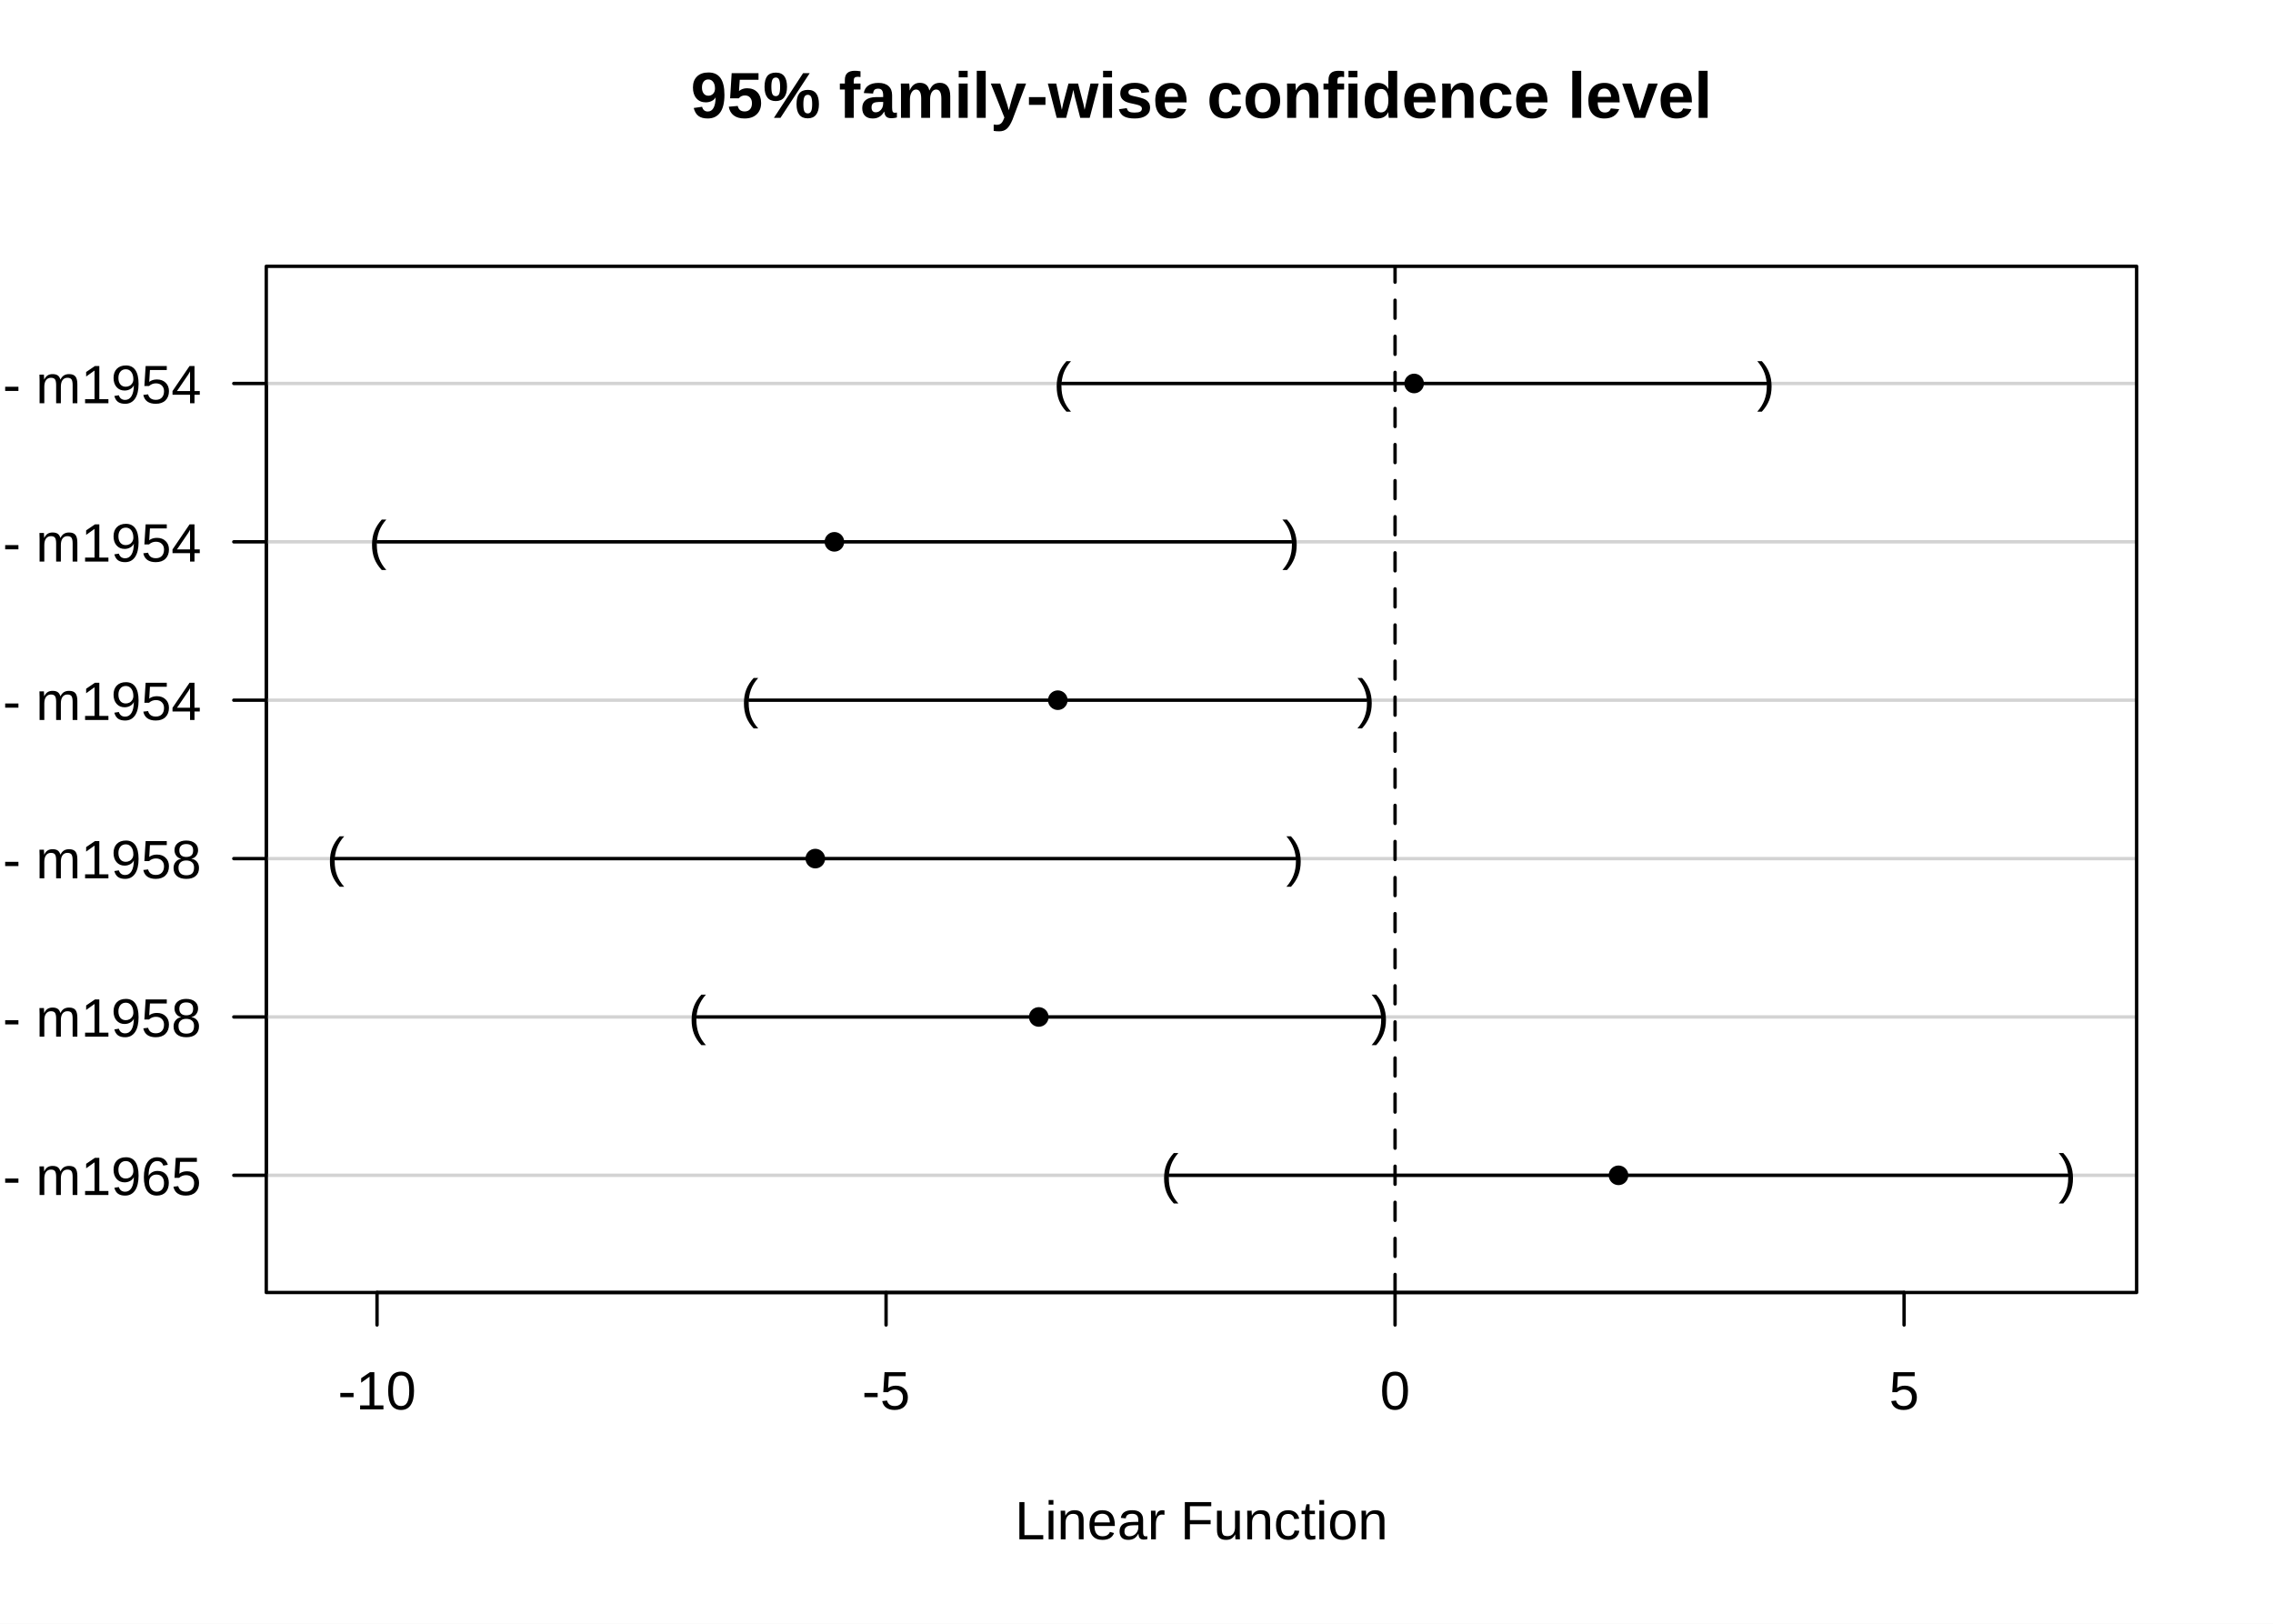
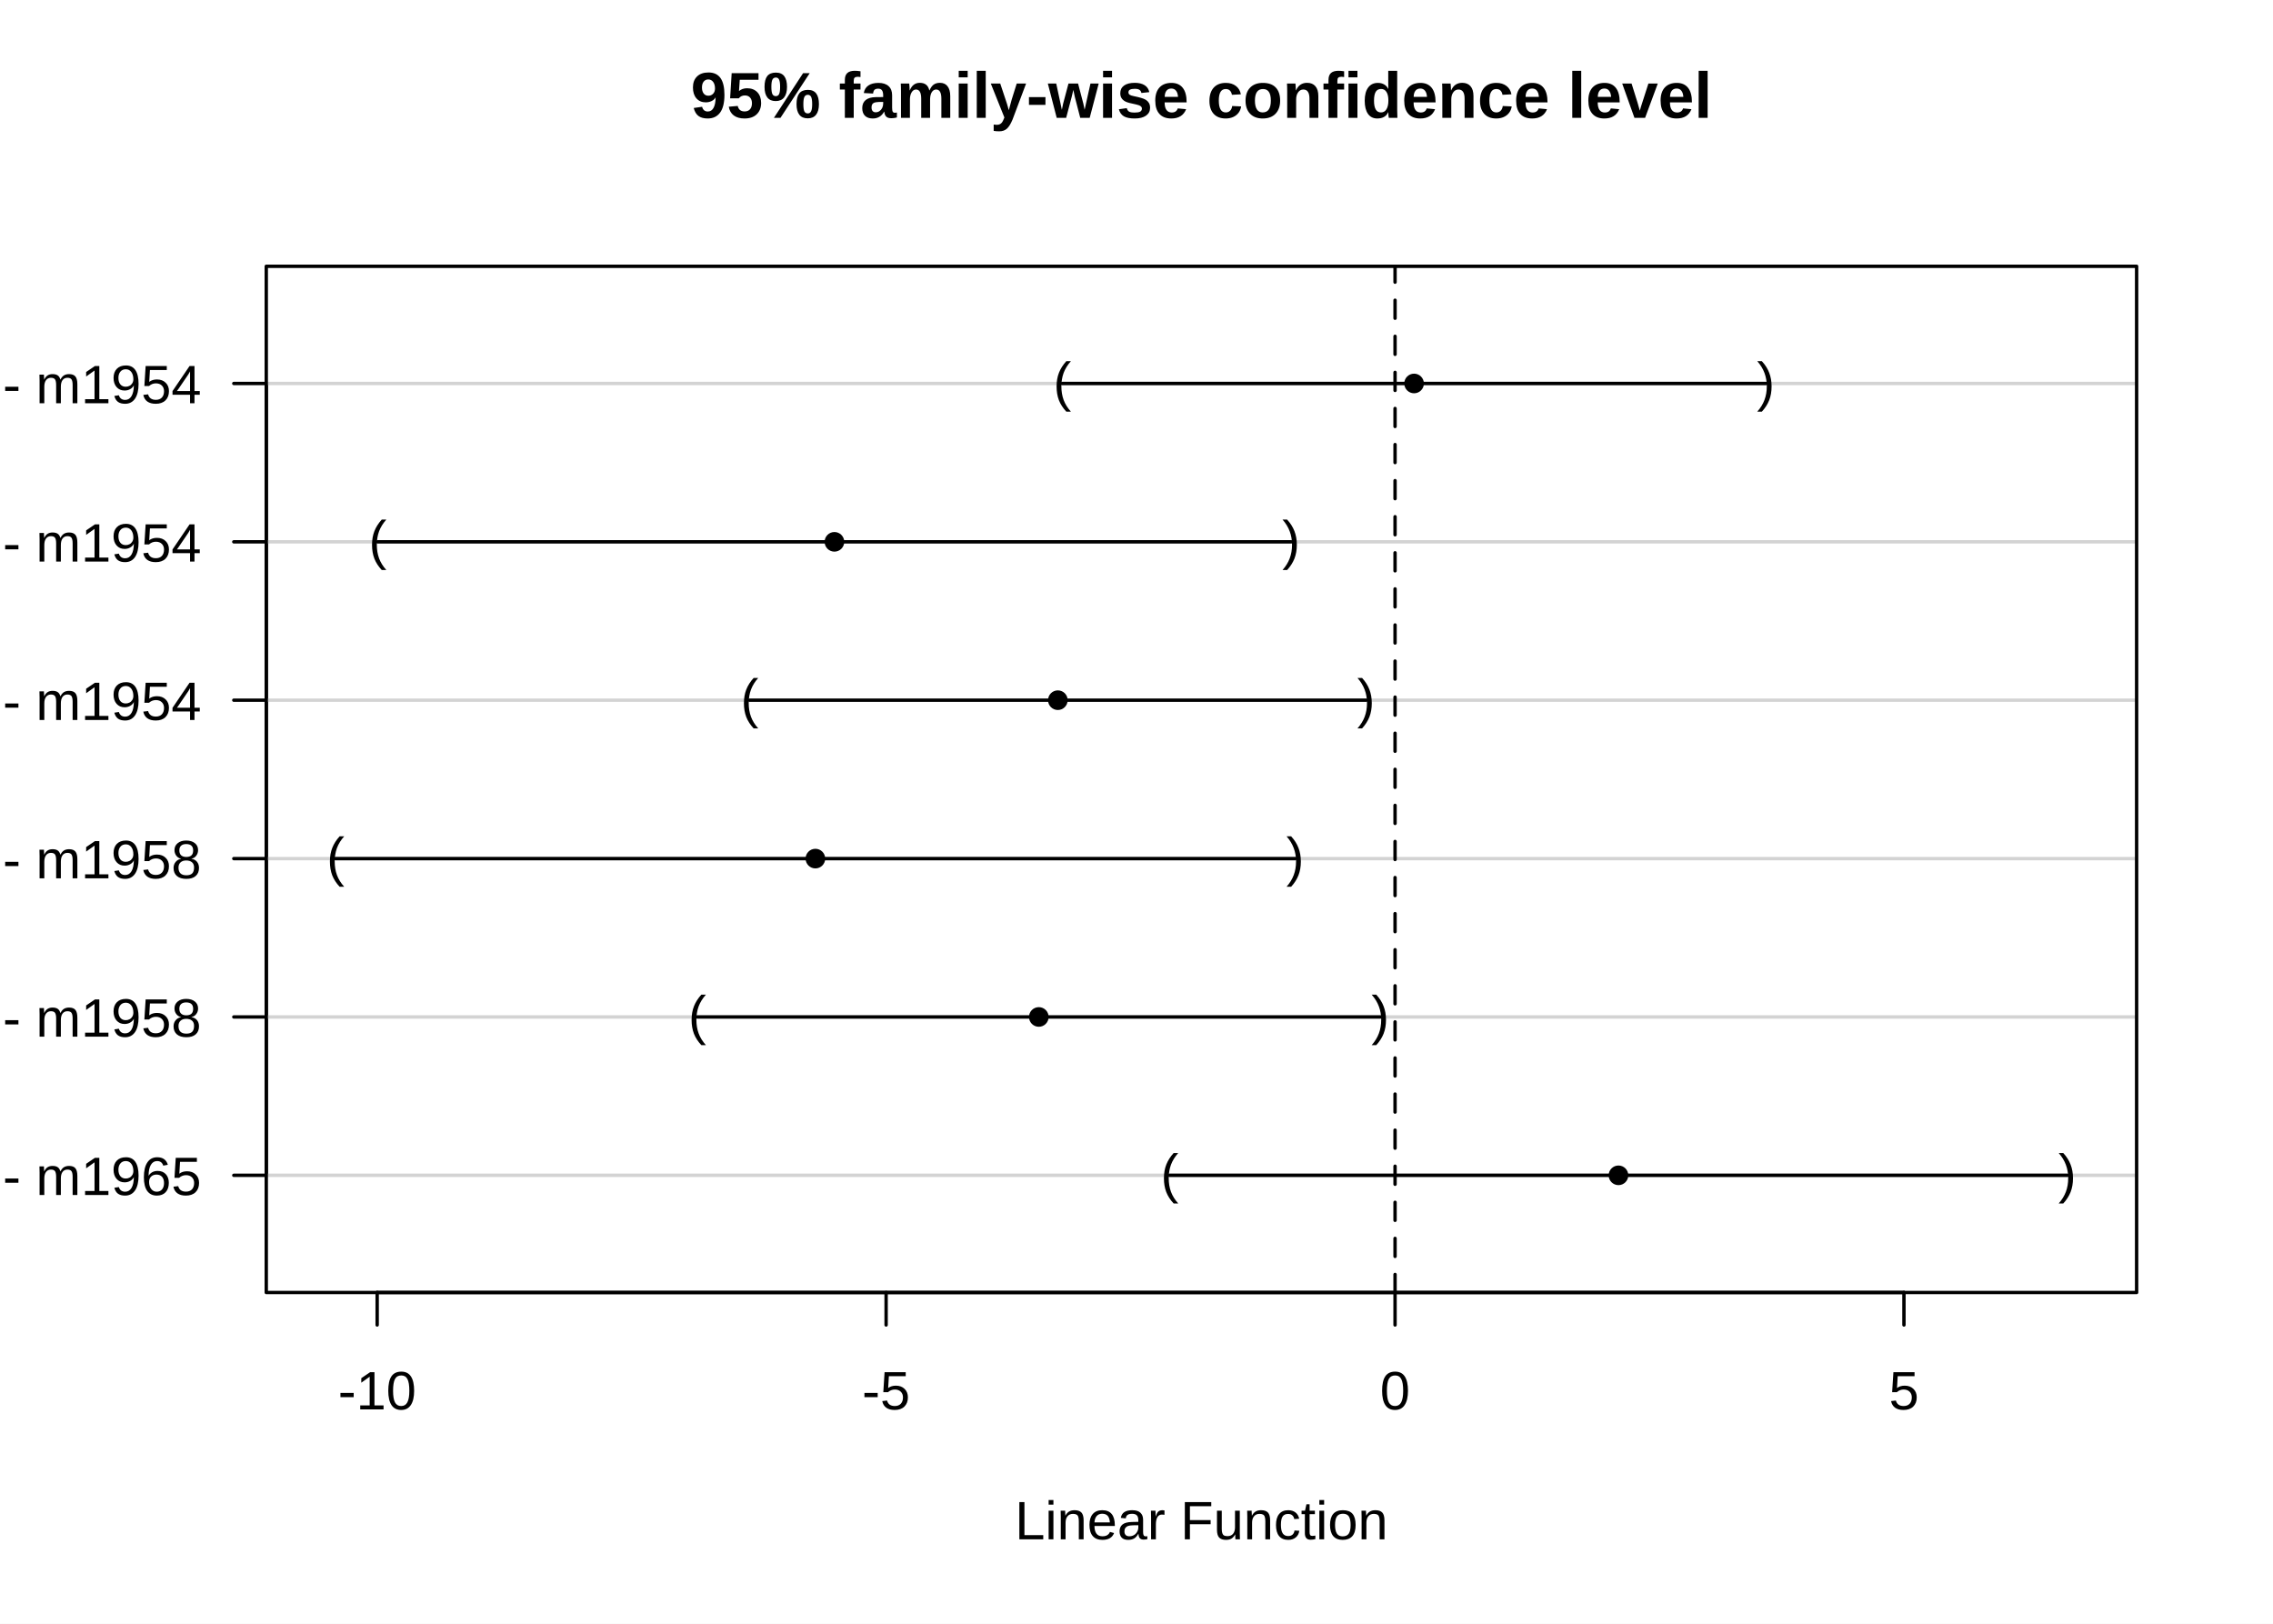
<svg xmlns="http://www.w3.org/2000/svg" class="svglite" width="504.00pt" height="360.00pt" viewBox="0 0 504.00 360.00">
  <defs>
    <style type="text/css">
    .svglite line, .svglite polyline, .svglite polygon, .svglite path, .svglite rect, .svglite circle {
      fill: none;
      stroke: #000000;
      stroke-linecap: round;
      stroke-linejoin: round;
      stroke-miterlimit: 10.00;
    }
  </style>
  </defs>
  <rect width="100%" height="100%" style="stroke: none; fill: #FFFFFF;" />
  <defs>
    <clipPath id="cpMC4wMHw1MDQuMDB8MC4wMHwzNjAuMDA=">
      <rect x="0.00" y="0.00" width="504.00" height="360.00" />
    </clipPath>
  </defs>
  <g clip-path="url(#cpMC4wMHw1MDQuMDB8MC4wMHwzNjAuMDA=)">
-     <line x1="83.60" y1="286.56" x2="422.20" y2="286.56" style="stroke-width: 0.75;" />
-     <line x1="83.60" y1="286.56" x2="83.60" y2="293.76" style="stroke-width: 0.75;" />
-     <line x1="196.47" y1="286.56" x2="196.47" y2="293.76" style="stroke-width: 0.75;" />
+     <line x1="83.63" y1="286.56" x2="422.17" y2="286.56" style="stroke-width: 0.75;" />
+     <line x1="83.63" y1="286.56" x2="83.63" y2="293.76" style="stroke-width: 0.75;" />
+     <line x1="196.48" y1="286.56" x2="196.48" y2="293.76" style="stroke-width: 0.75;" />
    <line x1="309.33" y1="286.56" x2="309.33" y2="293.76" style="stroke-width: 0.75;" />
-     <line x1="422.20" y1="286.56" x2="422.20" y2="293.76" style="stroke-width: 0.75;" />
-     <text x="83.60" y="312.48" text-anchor="middle" style="font-size: 12.00px; font-family: Liberation Sans;" textLength="19.61px" lengthAdjust="spacingAndGlyphs">-10</text>
-     <text x="196.47" y="312.48" text-anchor="middle" style="font-size: 12.00px; font-family: Liberation Sans;" textLength="11.97px" lengthAdjust="spacingAndGlyphs">-5</text>
+     <line x1="422.17" y1="286.56" x2="422.17" y2="293.76" style="stroke-width: 0.75;" />
+     <text x="83.63" y="312.48" text-anchor="middle" style="font-size: 12.00px; font-family: Liberation Sans;" textLength="19.61px" lengthAdjust="spacingAndGlyphs">-10</text>
+     <text x="196.48" y="312.48" text-anchor="middle" style="font-size: 12.00px; font-family: Liberation Sans;" textLength="11.97px" lengthAdjust="spacingAndGlyphs">-5</text>
    <text x="309.33" y="312.48" text-anchor="middle" style="font-size: 12.00px; font-family: Liberation Sans;" textLength="7.64px" lengthAdjust="spacingAndGlyphs">0</text>
-     <text x="422.20" y="312.48" text-anchor="middle" style="font-size: 12.00px; font-family: Liberation Sans;" textLength="7.64px" lengthAdjust="spacingAndGlyphs">5</text>
+     <text x="422.17" y="312.48" text-anchor="middle" style="font-size: 12.00px; font-family: Liberation Sans;" textLength="7.64px" lengthAdjust="spacingAndGlyphs">5</text>
    <line x1="59.04" y1="260.58" x2="59.04" y2="85.02" style="stroke-width: 0.75;" />
    <line x1="59.04" y1="260.58" x2="51.84" y2="260.58" style="stroke-width: 0.75;" />
    <line x1="59.04" y1="225.47" x2="51.84" y2="225.47" style="stroke-width: 0.75;" />
    <line x1="59.04" y1="190.36" x2="51.84" y2="190.36" style="stroke-width: 0.75;" />
    <line x1="59.04" y1="155.24" x2="51.84" y2="155.24" style="stroke-width: 0.75;" />
    <line x1="59.04" y1="120.13" x2="51.84" y2="120.13" style="stroke-width: 0.75;" />
    <line x1="59.04" y1="85.02" x2="51.84" y2="85.02" style="stroke-width: 0.75;" />
    <text x="44.64" y="264.95" text-anchor="end" style="font-size: 12.00px; font-family: Liberation Sans;" textLength="96.47px" lengthAdjust="spacingAndGlyphs">m1966 - m1965</text>
    <text x="44.64" y="229.84" text-anchor="end" style="font-size: 12.00px; font-family: Liberation Sans;" textLength="96.47px" lengthAdjust="spacingAndGlyphs">m1966 - m1958</text>
    <text x="44.64" y="194.73" text-anchor="end" style="font-size: 12.00px; font-family: Liberation Sans;" textLength="96.47px" lengthAdjust="spacingAndGlyphs">m1965 - m1958</text>
    <text x="44.64" y="159.62" text-anchor="end" style="font-size: 12.00px; font-family: Liberation Sans;" textLength="96.47px" lengthAdjust="spacingAndGlyphs">m1966 - m1954</text>
    <text x="44.64" y="124.51" text-anchor="end" style="font-size: 12.00px; font-family: Liberation Sans;" textLength="96.47px" lengthAdjust="spacingAndGlyphs">m1965 - m1954</text>
    <text x="44.64" y="89.40" text-anchor="end" style="font-size: 12.00px; font-family: Liberation Sans;" textLength="96.47px" lengthAdjust="spacingAndGlyphs">m1958 - m1954</text>
  </g>
  <defs>
    <clipPath id="cpNTkuMDR8NDczLjc2fDU5LjA0fDI4Ni41Ng==">
      <rect x="59.04" y="59.04" width="414.72" height="227.52" />
    </clipPath>
  </defs>
  <g clip-path="url(#cpNTkuMDR8NDczLjc2fDU5LjA0fDI4Ni41Ng==)">
    <line x1="59.04" y1="85.02" x2="473.76" y2="85.02" style="stroke-width: 0.75; stroke: #D3D3D3;" />
    <line x1="59.04" y1="120.13" x2="473.76" y2="120.13" style="stroke-width: 0.75; stroke: #D3D3D3;" />
    <line x1="59.04" y1="155.24" x2="473.76" y2="155.24" style="stroke-width: 0.75; stroke: #D3D3D3;" />
    <line x1="59.04" y1="190.36" x2="473.76" y2="190.36" style="stroke-width: 0.75; stroke: #D3D3D3;" />
    <line x1="59.04" y1="225.47" x2="473.76" y2="225.47" style="stroke-width: 0.75; stroke: #D3D3D3;" />
    <line x1="59.04" y1="260.58" x2="473.76" y2="260.58" style="stroke-width: 0.75; stroke: #D3D3D3;" />
    <line x1="309.33" y1="286.56" x2="309.33" y2="59.04" style="stroke-width: 0.75; stroke-dasharray: 4.00,4.00;" />
-     <line x1="235.55" y1="85.02" x2="391.57" y2="85.02" style="stroke-width: 0.75;" />
-     <line x1="83.74" y1="120.13" x2="286.27" y2="120.13" style="stroke-width: 0.75;" />
-     <line x1="166.20" y1="155.24" x2="302.91" y2="155.24" style="stroke-width: 0.75;" />
-     <line x1="74.40" y1="190.36" x2="287.16" y2="190.36" style="stroke-width: 0.75;" />
-     <line x1="154.60" y1="225.47" x2="306.06" y2="225.47" style="stroke-width: 0.75;" />
-     <line x1="259.36" y1="260.58" x2="458.40" y2="260.58" style="stroke-width: 0.75;" />
-     <text x="235.55" y="88.78" text-anchor="middle" style="font-size: 12.00px; font-family: Liberation Sans;" textLength="4.68px" lengthAdjust="spacingAndGlyphs">(</text>
+     <line x1="235.53" y1="85.02" x2="391.57" y2="85.02" style="stroke-width: 0.75;" />
+     <line x1="83.74" y1="120.13" x2="286.30" y2="120.13" style="stroke-width: 0.75;" />
+     <line x1="166.20" y1="155.24" x2="302.92" y2="155.24" style="stroke-width: 0.75;" />
+     <line x1="74.40" y1="190.36" x2="287.19" y2="190.36" style="stroke-width: 0.75;" />
+     <line x1="154.60" y1="225.47" x2="306.07" y2="225.47" style="stroke-width: 0.75;" />
+     <line x1="259.33" y1="260.58" x2="458.40" y2="260.58" style="stroke-width: 0.75;" />
+     <text x="235.53" y="88.78" text-anchor="middle" style="font-size: 12.00px; font-family: Liberation Sans;" textLength="4.68px" lengthAdjust="spacingAndGlyphs">(</text>
    <text x="83.74" y="123.90" text-anchor="middle" style="font-size: 12.00px; font-family: Liberation Sans;" textLength="4.68px" lengthAdjust="spacingAndGlyphs">(</text>
    <text x="166.20" y="159.01" text-anchor="middle" style="font-size: 12.00px; font-family: Liberation Sans;" textLength="4.68px" lengthAdjust="spacingAndGlyphs">(</text>
    <text x="74.40" y="194.12" text-anchor="middle" style="font-size: 12.00px; font-family: Liberation Sans;" textLength="4.68px" lengthAdjust="spacingAndGlyphs">(</text>
    <text x="154.60" y="229.23" text-anchor="middle" style="font-size: 12.00px; font-family: Liberation Sans;" textLength="4.68px" lengthAdjust="spacingAndGlyphs">(</text>
-     <text x="259.36" y="264.34" text-anchor="middle" style="font-size: 12.00px; font-family: Liberation Sans;" textLength="4.68px" lengthAdjust="spacingAndGlyphs">(</text>
+     <text x="259.33" y="264.34" text-anchor="middle" style="font-size: 12.00px; font-family: Liberation Sans;" textLength="4.68px" lengthAdjust="spacingAndGlyphs">(</text>
    <text x="391.57" y="88.78" text-anchor="middle" style="font-size: 12.00px; font-family: Liberation Sans;" textLength="4.68px" lengthAdjust="spacingAndGlyphs">)</text>
-     <text x="286.27" y="123.90" text-anchor="middle" style="font-size: 12.00px; font-family: Liberation Sans;" textLength="4.68px" lengthAdjust="spacingAndGlyphs">)</text>
-     <text x="302.91" y="159.01" text-anchor="middle" style="font-size: 12.00px; font-family: Liberation Sans;" textLength="4.68px" lengthAdjust="spacingAndGlyphs">)</text>
-     <text x="287.16" y="194.12" text-anchor="middle" style="font-size: 12.00px; font-family: Liberation Sans;" textLength="4.68px" lengthAdjust="spacingAndGlyphs">)</text>
-     <text x="306.06" y="229.23" text-anchor="middle" style="font-size: 12.00px; font-family: Liberation Sans;" textLength="4.68px" lengthAdjust="spacingAndGlyphs">)</text>
+     <text x="286.30" y="123.90" text-anchor="middle" style="font-size: 12.00px; font-family: Liberation Sans;" textLength="4.68px" lengthAdjust="spacingAndGlyphs">)</text>
+     <text x="302.92" y="159.01" text-anchor="middle" style="font-size: 12.00px; font-family: Liberation Sans;" textLength="4.68px" lengthAdjust="spacingAndGlyphs">)</text>
+     <text x="287.19" y="194.12" text-anchor="middle" style="font-size: 12.00px; font-family: Liberation Sans;" textLength="4.68px" lengthAdjust="spacingAndGlyphs">)</text>
+     <text x="306.07" y="229.23" text-anchor="middle" style="font-size: 12.00px; font-family: Liberation Sans;" textLength="4.68px" lengthAdjust="spacingAndGlyphs">)</text>
    <text x="458.40" y="264.34" text-anchor="middle" style="font-size: 12.00px; font-family: Liberation Sans;" textLength="4.68px" lengthAdjust="spacingAndGlyphs">)</text>
-     <circle cx="313.56" cy="85.02" r="1.80" style="stroke-width: 0.75; fill: #000000;" />
-     <circle cx="185.01" cy="120.13" r="1.80" style="stroke-width: 0.75; fill: #000000;" />
-     <circle cx="234.55" cy="155.24" r="1.80" style="stroke-width: 0.75; fill: #000000;" />
-     <circle cx="180.78" cy="190.36" r="1.80" style="stroke-width: 0.75; fill: #000000;" />
-     <circle cx="230.33" cy="225.47" r="1.80" style="stroke-width: 0.75; fill: #000000;" />
-     <circle cx="358.88" cy="260.58" r="1.80" style="stroke-width: 0.75; fill: #000000;" />
+     <circle cx="313.55" cy="85.02" r="1.80" style="stroke-width: 0.75; fill: #000000;" />
+     <circle cx="185.02" cy="120.13" r="1.80" style="stroke-width: 0.75; fill: #000000;" />
+     <circle cx="234.56" cy="155.24" r="1.80" style="stroke-width: 0.75; fill: #000000;" />
+     <circle cx="180.80" cy="190.36" r="1.80" style="stroke-width: 0.75; fill: #000000;" />
+     <circle cx="230.34" cy="225.47" r="1.80" style="stroke-width: 0.75; fill: #000000;" />
+     <circle cx="358.87" cy="260.58" r="1.80" style="stroke-width: 0.75; fill: #000000;" />
  </g>
  <g clip-path="url(#cpMC4wMHw1MDQuMDB8MC4wMHwzNjAuMDA=)">
    <text x="266.40" y="26.13" text-anchor="middle" style="font-size: 14.40px; font-weight: bold; font-family: Liberation Sans;" textLength="269.48px" lengthAdjust="spacingAndGlyphs">95% family-wise confidence level</text>
    <text x="266.40" y="43.41" text-anchor="middle" style="font-size: 14.40px; font-weight: bold; font-family: Liberation Sans;" textLength="0.00px" lengthAdjust="spacingAndGlyphs" />
    <text x="266.40" y="341.28" text-anchor="middle" style="font-size: 12.00px; font-family: Liberation Sans;" textLength="92.20px" lengthAdjust="spacingAndGlyphs">Linear Function</text>
    <polygon points="59.04,286.56 473.76,286.56 473.76,59.04 59.04,59.04 " style="stroke-width: 0.75; fill: none;" />
  </g>
</svg>
